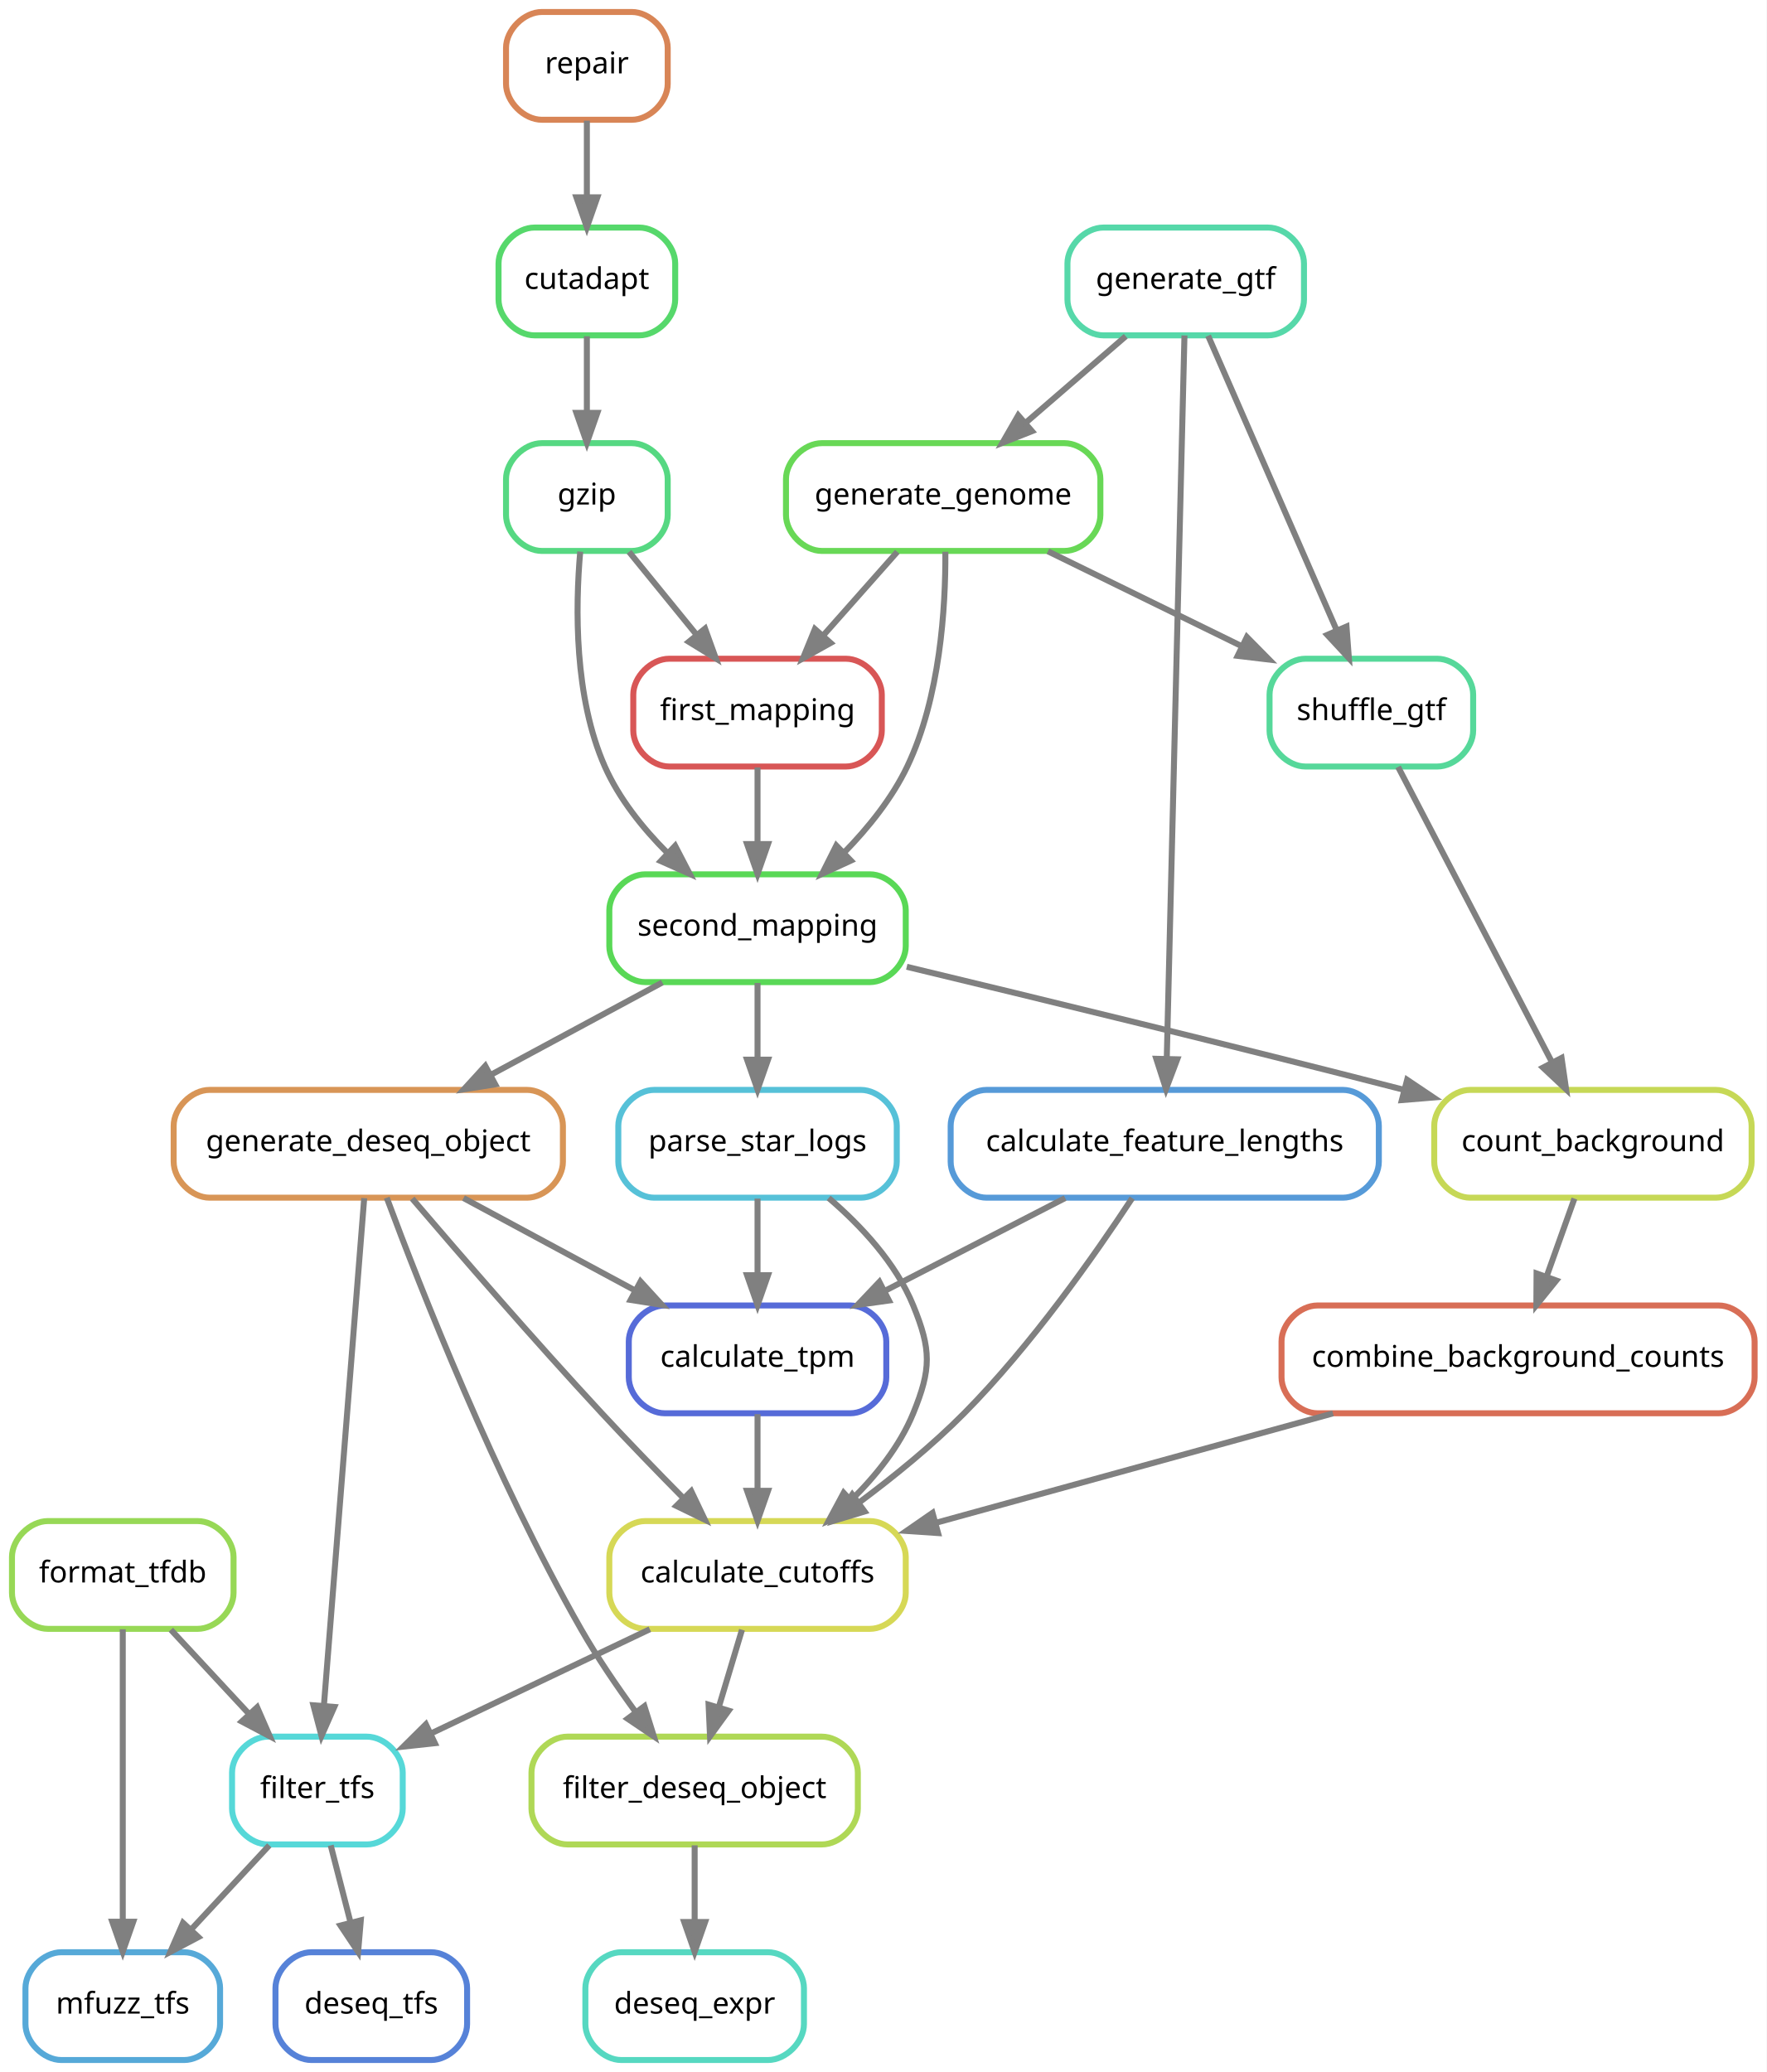
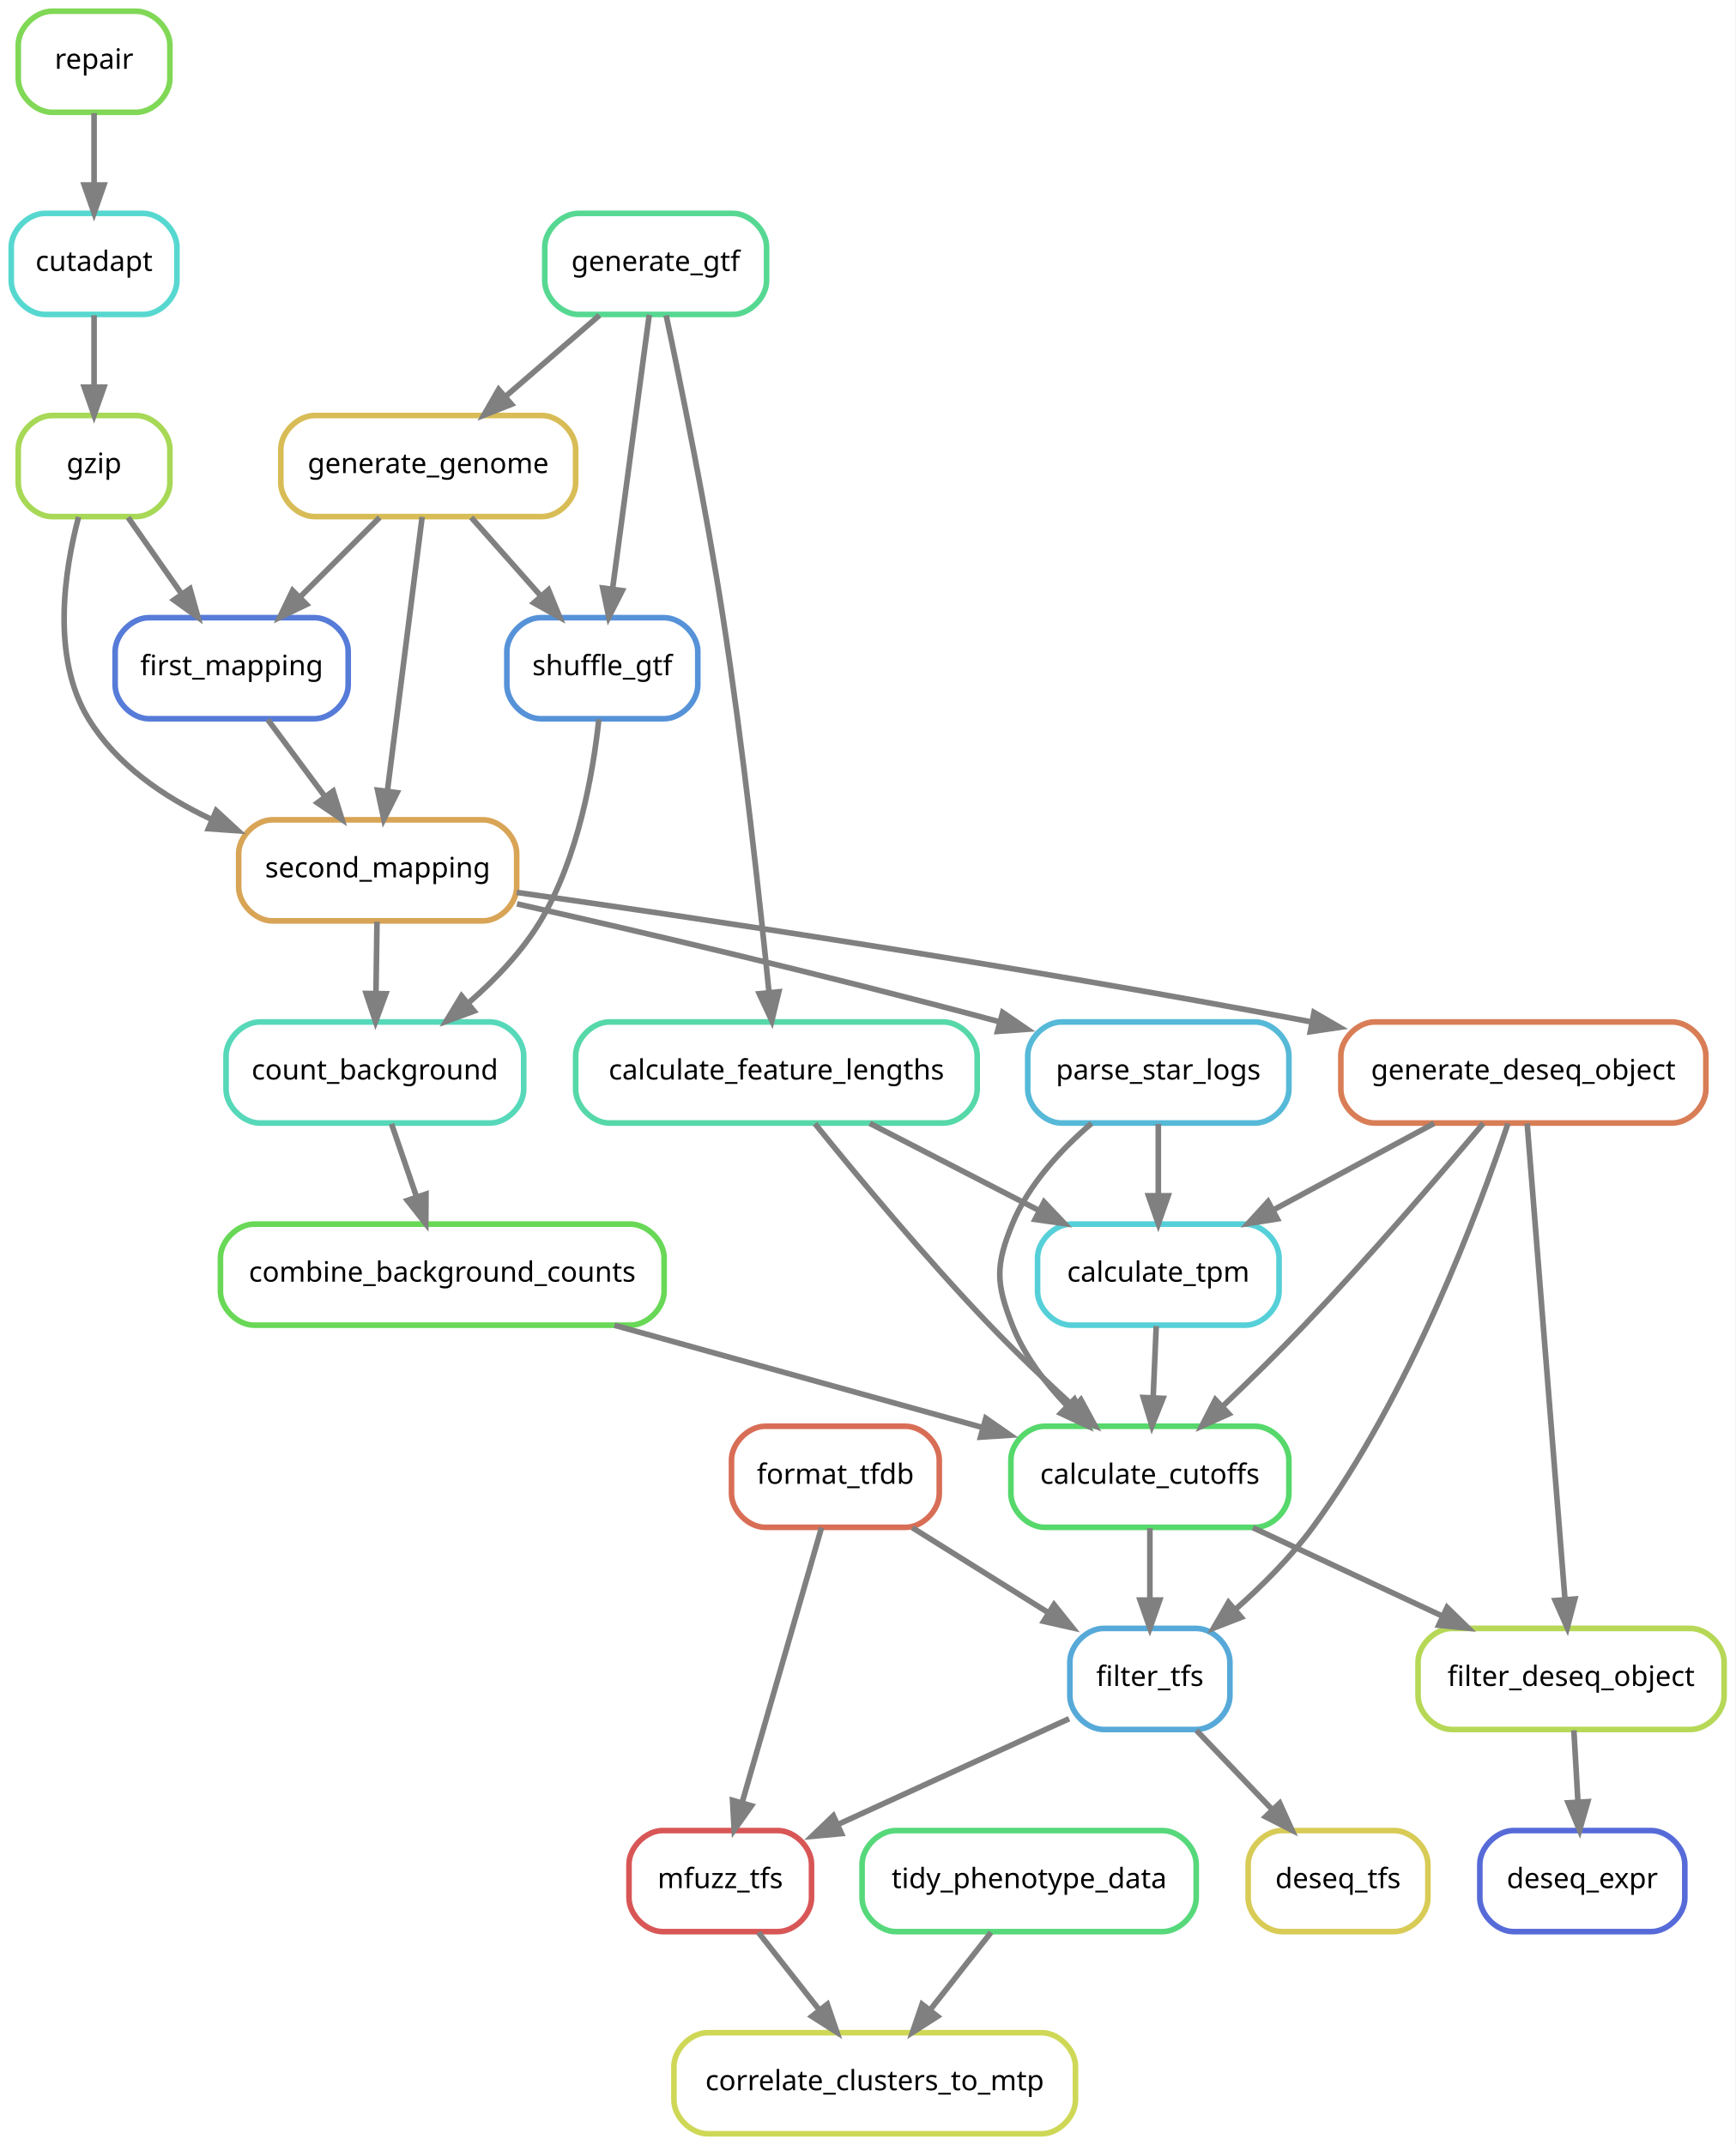
- <svg xmlns="http://www.w3.org/2000/svg" width="590pt" height="692pt" viewBox="0.00 0.00 590.00 692.00">
-   <g id="graph0" class="graph" transform="scale(1 1) rotate(0) translate(4 688)">
-     <polygon fill="white" stroke="none" points="-4,4 -4,-688 586,-688 586,4 -4,4" />
+ <svg xmlns="http://www.w3.org/2000/svg" width="618pt" height="764pt" viewBox="0.00 0.00 618.00 764.00">
+   <g id="graph0" class="graph" transform="scale(1 1) rotate(0) translate(4 760)">
+     <polygon fill="white" stroke="none" points="-4,4 -4,-760 614,-760 614,4 -4,4" />
    <g id="node1" class="node">
-       <path fill="none" stroke="#56d8c1" stroke-width="2" d="M252.5,-36C252.5,-36 203.5,-36 203.5,-36 197.5,-36 191.5,-30 191.5,-24 191.5,-24 191.5,-12 191.5,-12 191.5,-6 197.5,-0 203.5,-0 203.5,-0 252.5,-0 252.5,-0 258.5,-0 264.5,-6 264.5,-12 264.5,-12 264.5,-24 264.5,-24 264.5,-30 258.5,-36 252.5,-36" />
-       <text text-anchor="middle" x="228" y="-15.5" font-family="sans" font-size="10.00">deseq_expr</text>
+       <path fill="none" stroke="#ced856" stroke-width="2" d="M367,-36C367,-36 248,-36 248,-36 242,-36 236,-30 236,-24 236,-24 236,-12 236,-12 236,-6 242,-0 248,-0 248,-0 367,-0 367,-0 373,-0 379,-6 379,-12 379,-12 379,-24 379,-24 379,-30 373,-36 367,-36" />
+       <text text-anchor="middle" x="307.5" y="-15.5" font-family="sans" font-size="10.00">correlate_clusters_to_mtp</text>
    </g>
    <g id="node2" class="node">
-       <path fill="none" stroke="#5682d8" stroke-width="2" d="M140,-36C140,-36 100,-36 100,-36 94,-36 88,-30 88,-24 88,-24 88,-12 88,-12 88,-6 94,-0 100,-0 100,-0 140,-0 140,-0 146,-0 152,-6 152,-12 152,-12 152,-24 152,-24 152,-30 146,-36 140,-36" />
-       <text text-anchor="middle" x="120" y="-15.5" font-family="sans" font-size="10.00">deseq_tfs</text>
+       <path fill="none" stroke="#d85656" stroke-width="2" d="M273,-108C273,-108 232,-108 232,-108 226,-108 220,-102 220,-96 220,-96 220,-84 220,-84 220,-78 226,-72 232,-72 232,-72 273,-72 273,-72 279,-72 285,-78 285,-84 285,-84 285,-96 285,-96 285,-102 279,-108 273,-108" />
+       <text text-anchor="middle" x="252.5" y="-87.5" font-family="sans" font-size="10.00">mfuzz_tfs</text>
+     </g>
+     <g id="edge2" class="edge">
+       <path fill="none" stroke="grey" stroke-width="2" d="M266.096,-71.697C272.623,-63.389 280.568,-53.277 287.747,-44.141" />
+       <polygon fill="grey" stroke="grey" stroke-width="2" points="290.635,-46.13 294.061,-36.104 285.131,-41.805 290.635,-46.13" />
    </g>
    <g id="node3" class="node">
-       <path fill="none" stroke="#56a9d8" stroke-width="2" d="M57.5,-36C57.5,-36 16.5,-36 16.5,-36 10.5,-36 4.5,-30 4.5,-24 4.5,-24 4.5,-12 4.5,-12 4.5,-6 10.5,-0 16.5,-0 16.5,-0 57.5,-0 57.5,-0 63.5,-0 69.5,-6 69.5,-12 69.5,-12 69.5,-24 69.5,-24 69.5,-30 63.5,-36 57.5,-36" />
-       <text text-anchor="middle" x="37" y="-15.5" font-family="sans" font-size="10.00">mfuzz_tfs</text>
+       <path fill="none" stroke="#566bd8" stroke-width="2" d="M584,-108C584,-108 535,-108 535,-108 529,-108 523,-102 523,-96 523,-96 523,-84 523,-84 523,-78 529,-72 535,-72 535,-72 584,-72 584,-72 590,-72 596,-78 596,-84 596,-84 596,-96 596,-96 596,-102 590,-108 584,-108" />
+       <text text-anchor="middle" x="559.5" y="-87.5" font-family="sans" font-size="10.00">deseq_expr</text>
    </g>
    <g id="node4" class="node">
-       <path fill="none" stroke="#afd856" stroke-width="2" d="M270.5,-108C270.5,-108 185.5,-108 185.5,-108 179.5,-108 173.5,-102 173.5,-96 173.5,-96 173.5,-84 173.5,-84 173.5,-78 179.5,-72 185.5,-72 185.5,-72 270.5,-72 270.5,-72 276.5,-72 282.5,-78 282.5,-84 282.5,-84 282.5,-96 282.5,-96 282.5,-102 276.5,-108 270.5,-108" />
-       <text text-anchor="middle" x="228" y="-87.5" font-family="sans" font-size="10.00">filter_deseq_object</text>
+       <path fill="none" stroke="#d8cb56" stroke-width="2" d="M492.5,-108C492.5,-108 452.5,-108 452.5,-108 446.5,-108 440.5,-102 440.5,-96 440.5,-96 440.5,-84 440.5,-84 440.5,-78 446.5,-72 452.5,-72 452.5,-72 492.5,-72 492.5,-72 498.5,-72 504.5,-78 504.5,-84 504.5,-84 504.5,-96 504.5,-96 504.5,-102 498.5,-108 492.5,-108" />
+       <text text-anchor="middle" x="472.5" y="-87.5" font-family="sans" font-size="10.00">deseq_tfs</text>
+     </g>
+     <g id="node5" class="node">
+       <path fill="none" stroke="#56d87b" stroke-width="2" d="M410,-108C410,-108 315,-108 315,-108 309,-108 303,-102 303,-96 303,-96 303,-84 303,-84 303,-78 309,-72 315,-72 315,-72 410,-72 410,-72 416,-72 422,-78 422,-84 422,-84 422,-96 422,-96 422,-102 416,-108 410,-108" />
+       <text text-anchor="middle" x="362.5" y="-87.5" font-family="sans" font-size="10.00">tidy_phenotype_data</text>
    </g>
    <g id="edge1" class="edge">
-       <path fill="none" stroke="grey" stroke-width="2" d="M228,-71.697C228,-63.983 228,-54.712 228,-46.112" />
-       <polygon fill="grey" stroke="grey" stroke-width="2" points="231.5,-46.104 228,-36.104 224.5,-46.104 231.5,-46.104" />
-     </g>
-     <g id="node5" class="node">
-       <path fill="none" stroke="#56d8d8" stroke-width="2" d="M118.5,-108C118.5,-108 85.5,-108 85.5,-108 79.5,-108 73.5,-102 73.5,-96 73.5,-96 73.5,-84 73.5,-84 73.5,-78 79.5,-72 85.5,-72 85.5,-72 118.5,-72 118.5,-72 124.5,-72 130.5,-78 130.5,-84 130.5,-84 130.5,-96 130.5,-96 130.5,-102 124.5,-108 118.5,-108" />
-       <text text-anchor="middle" x="102" y="-87.5" font-family="sans" font-size="10.00">filter_tfs</text>
-     </g>
-     <g id="edge2" class="edge">
-       <path fill="none" stroke="grey" stroke-width="2" d="M106.449,-71.697C108.455,-63.898 110.869,-54.508 113.101,-45.829" />
-       <polygon fill="grey" stroke="grey" stroke-width="2" points="116.501,-46.661 115.602,-36.104 109.722,-44.918 116.501,-46.661" />
+       <path fill="none" stroke="grey" stroke-width="2" d="M348.904,-71.697C342.377,-63.389 334.432,-53.277 327.253,-44.141" />
+       <polygon fill="grey" stroke="grey" stroke-width="2" points="329.869,-41.805 320.939,-36.104 324.365,-46.13 329.869,-41.805" />
+     </g>
+     <g id="node6" class="node">
+       <path fill="none" stroke="#56a9d8" stroke-width="2" d="M422,-180C422,-180 389,-180 389,-180 383,-180 377,-174 377,-168 377,-168 377,-156 377,-156 377,-150 383,-144 389,-144 389,-144 422,-144 422,-144 428,-144 434,-150 434,-156 434,-156 434,-168 434,-168 434,-174 428,-180 422,-180" />
+       <text text-anchor="middle" x="405.5" y="-159.5" font-family="sans" font-size="10.00">filter_tfs</text>
    </g>
    <g id="edge3" class="edge">
-       <path fill="none" stroke="grey" stroke-width="2" d="M85.933,-71.697C78.061,-63.22 68.445,-52.864 59.827,-43.583" />
-       <polygon fill="grey" stroke="grey" stroke-width="2" points="62.252,-41.051 52.883,-36.104 57.122,-45.814 62.252,-41.051" />
-     </g>
-     <g id="node6" class="node">
-       <path fill="none" stroke="#97d856" stroke-width="2" d="M62,-180C62,-180 12,-180 12,-180 6,-180 0,-174 0,-168 0,-168 0,-156 0,-156 0,-150 6,-144 12,-144 12,-144 62,-144 62,-144 68,-144 74,-150 74,-156 74,-156 74,-168 74,-168 74,-174 68,-180 62,-180" />
-       <text text-anchor="middle" x="37" y="-159.5" font-family="sans" font-size="10.00">format_tfdb</text>
+       <path fill="none" stroke="grey" stroke-width="2" d="M376.722,-147.834C353.516,-137.217 320.556,-122.137 294.418,-110.178" />
+       <polygon fill="grey" stroke="grey" stroke-width="2" points="295.677,-106.905 285.127,-105.928 292.765,-113.271 295.677,-106.905" />
+     </g>
+     <g id="edge6" class="edge">
+       <path fill="none" stroke="grey" stroke-width="2" d="M422.062,-143.697C430.175,-135.22 440.088,-124.864 448.971,-115.583" />
+       <polygon fill="grey" stroke="grey" stroke-width="2" points="451.743,-117.749 456.129,-108.104 446.686,-112.908 451.743,-117.749" />
+     </g>
+     <g id="node7" class="node">
+       <path fill="none" stroke="#d86e56" stroke-width="2" d="M318.5,-252C318.5,-252 268.5,-252 268.5,-252 262.5,-252 256.5,-246 256.5,-240 256.5,-240 256.5,-228 256.5,-228 256.5,-222 262.5,-216 268.5,-216 268.5,-216 318.5,-216 318.5,-216 324.5,-216 330.5,-222 330.5,-228 330.5,-228 330.5,-240 330.5,-240 330.5,-246 324.5,-252 318.5,-252" />
+       <text text-anchor="middle" x="293.5" y="-231.5" font-family="sans" font-size="10.00">format_tfdb</text>
    </g>
    <g id="edge4" class="edge">
-       <path fill="none" stroke="grey" stroke-width="2" d="M37,-143.871C37,-119.67 37,-75.211 37,-46.393" />
-       <polygon fill="grey" stroke="grey" stroke-width="2" points="40.5,-46.189 37,-36.189 33.5,-46.189 40.5,-46.189" />
+       <path fill="none" stroke="grey" stroke-width="2" d="M288.554,-215.871C281.536,-191.564 268.617,-146.819 260.3,-118.013" />
+       <polygon fill="grey" stroke="grey" stroke-width="2" points="263.6,-116.826 257.463,-108.189 256.875,-118.768 263.6,-116.826" />
+     </g>
+     <g id="edge8" class="edge">
+       <path fill="none" stroke="grey" stroke-width="2" d="M320.898,-215.876C335.407,-206.808 353.416,-195.552 369.085,-185.759" />
+       <polygon fill="grey" stroke="grey" stroke-width="2" points="371.371,-188.458 377.996,-180.19 367.661,-182.522 371.371,-188.458" />
+     </g>
+     <g id="node8" class="node">
+       <path fill="none" stroke="#b6d856" stroke-width="2" d="M598,-180C598,-180 513,-180 513,-180 507,-180 501,-174 501,-168 501,-168 501,-156 501,-156 501,-150 507,-144 513,-144 513,-144 598,-144 598,-144 604,-144 610,-150 610,-156 610,-156 610,-168 610,-168 610,-174 604,-180 598,-180" />
+       <text text-anchor="middle" x="555.5" y="-159.5" font-family="sans" font-size="10.00">filter_deseq_object</text>
+     </g>
+     <g id="edge5" class="edge">
+       <path fill="none" stroke="grey" stroke-width="2" d="M556.489,-143.697C556.93,-135.983 557.459,-126.712 557.951,-118.112" />
+       <polygon fill="grey" stroke="grey" stroke-width="2" points="561.446,-118.288 558.523,-108.104 554.458,-117.888 561.446,-118.288" />
+     </g>
+     <g id="node9" class="node">
+       <path fill="none" stroke="#56d86b" stroke-width="2" d="M443,-252C443,-252 368,-252 368,-252 362,-252 356,-246 356,-240 356,-240 356,-228 356,-228 356,-222 362,-216 368,-216 368,-216 443,-216 443,-216 449,-216 455,-222 455,-228 455,-228 455,-240 455,-240 455,-246 449,-252 443,-252" />
+       <text text-anchor="middle" x="405.5" y="-231.5" font-family="sans" font-size="10.00">calculate_cutoffs</text>
+     </g>
+     <g id="edge7" class="edge">
+       <path fill="none" stroke="grey" stroke-width="2" d="M405.5,-215.697C405.5,-207.983 405.5,-198.712 405.5,-190.112" />
+       <polygon fill="grey" stroke="grey" stroke-width="2" points="409,-190.104 405.5,-180.104 402,-190.104 409,-190.104" />
+     </g>
+     <g id="edge10" class="edge">
+       <path fill="none" stroke="grey" stroke-width="2" d="M442.194,-215.876C462.518,-206.392 487.971,-194.513 509.602,-184.419" />
+       <polygon fill="grey" stroke="grey" stroke-width="2" points="511.343,-187.469 518.925,-180.068 508.383,-181.126 511.343,-187.469" />
+     </g>
+     <g id="node10" class="node">
+       <path fill="none" stroke="#d87d56" stroke-width="2" d="M591.5,-396C591.5,-396 485.5,-396 485.5,-396 479.5,-396 473.5,-390 473.5,-384 473.5,-384 473.5,-372 473.5,-372 473.5,-366 479.5,-360 485.5,-360 485.5,-360 591.5,-360 591.5,-360 597.5,-360 603.5,-366 603.5,-372 603.5,-372 603.5,-384 603.5,-384 603.5,-390 597.5,-396 591.5,-396" />
+       <text text-anchor="middle" x="538.5" y="-375.5" font-family="sans" font-size="10.00">generate_deseq_object</text>
    </g>
    <g id="edge9" class="edge">
-       <path fill="none" stroke="grey" stroke-width="2" d="M53.067,-143.697C60.939,-135.22 70.555,-124.864 79.173,-115.583" />
-       <polygon fill="grey" stroke="grey" stroke-width="2" points="81.878,-117.814 86.117,-108.104 76.748,-113.051 81.878,-117.814" />
-     </g>
-     <g id="node7" class="node">
-       <path fill="none" stroke="#d89556" stroke-width="2" d="M172,-324C172,-324 66,-324 66,-324 60,-324 54,-318 54,-312 54,-312 54,-300 54,-300 54,-294 60,-288 66,-288 66,-288 172,-288 172,-288 178,-288 184,-294 184,-300 184,-300 184,-312 184,-312 184,-318 178,-324 172,-324" />
-       <text text-anchor="middle" x="119" y="-303.5" font-family="sans" font-size="10.00">generate_deseq_object</text>
-     </g>
-     <g id="edge5" class="edge">
-       <path fill="none" stroke="grey" stroke-width="2" d="M125.163,-287.992C136.319,-258.001 161.378,-194.143 190,-144 195.388,-134.56 202.079,-124.747 208.338,-116.168" />
-       <polygon fill="grey" stroke="grey" stroke-width="2" points="211.213,-118.168 214.388,-108.06 205.603,-113.982 211.213,-118.168" />
-     </g>
-     <g id="edge7" class="edge">
-       <path fill="none" stroke="grey" stroke-width="2" d="M117.638,-287.849C114.697,-250.832 107.734,-163.181 104.176,-118.386" />
-       <polygon fill="grey" stroke="grey" stroke-width="2" points="107.65,-117.924 103.369,-108.232 100.672,-118.478 107.65,-117.924" />
-     </g>
-     <g id="node8" class="node">
-       <path fill="none" stroke="#d6d856" stroke-width="2" d="M286.5,-180C286.5,-180 211.5,-180 211.5,-180 205.5,-180 199.5,-174 199.5,-168 199.5,-168 199.5,-156 199.5,-156 199.5,-150 205.5,-144 211.5,-144 211.5,-144 286.5,-144 286.5,-144 292.5,-144 298.5,-150 298.5,-156 298.5,-156 298.5,-168 298.5,-168 298.5,-174 292.5,-180 286.5,-180" />
-       <text text-anchor="middle" x="249" y="-159.5" font-family="sans" font-size="10.00">calculate_cutoffs</text>
+       <path fill="none" stroke="grey" stroke-width="2" d="M533.028,-359.832C522.688,-329.039 498.167,-263.23 463.5,-216 455.744,-205.433 445.639,-195.332 436.04,-186.835" />
+       <polygon fill="grey" stroke="grey" stroke-width="2" points="438.036,-183.936 428.16,-180.1 433.488,-189.258 438.036,-183.936" />
+     </g>
+     <g id="edge11" class="edge">
+       <path fill="none" stroke="grey" stroke-width="2" d="M539.862,-359.849C542.803,-322.832 549.766,-235.181 553.324,-190.386" />
+       <polygon fill="grey" stroke="grey" stroke-width="2" points="556.828,-190.478 554.131,-180.232 549.85,-189.924 556.828,-190.478" />
+     </g>
+     <g id="edge16" class="edge">
+       <path fill="none" stroke="grey" stroke-width="2" d="M524.249,-359.892C508.916,-341.689 483.614,-312.233 460.5,-288 451.276,-278.33 440.791,-268.059 431.466,-259.16" />
+       <polygon fill="grey" stroke="grey" stroke-width="2" points="433.628,-256.386 423.961,-252.05 428.814,-261.468 433.628,-256.386" />
+     </g>
+     <g id="node14" class="node">
+       <path fill="none" stroke="#56d0d8" stroke-width="2" d="M439.5,-324C439.5,-324 377.5,-324 377.5,-324 371.5,-324 365.5,-318 365.5,-312 365.5,-312 365.5,-300 365.5,-300 365.5,-294 371.5,-288 377.5,-288 377.5,-288 439.5,-288 439.5,-288 445.5,-288 451.5,-294 451.5,-300 451.5,-300 451.5,-312 451.5,-312 451.5,-318 445.5,-324 439.5,-324" />
+       <text text-anchor="middle" x="408.5" y="-303.5" font-family="sans" font-size="10.00">calculate_tpm</text>
+     </g>
+     <g id="edge23" class="edge">
+       <path fill="none" stroke="grey" stroke-width="2" d="M506.698,-359.876C489.386,-350.554 467.779,-338.919 449.244,-328.939" />
+       <polygon fill="grey" stroke="grey" stroke-width="2" points="450.888,-325.849 440.424,-324.19 447.569,-332.012 450.888,-325.849" />
+     </g>
+     <g id="node11" class="node">
+       <path fill="none" stroke="#68d856" stroke-width="2" d="M220.5,-324C220.5,-324 86.5,-324 86.5,-324 80.5,-324 74.5,-318 74.5,-312 74.5,-312 74.5,-300 74.5,-300 74.5,-294 80.5,-288 86.5,-288 86.5,-288 220.5,-288 220.5,-288 226.5,-288 232.5,-294 232.5,-300 232.5,-300 232.5,-312 232.5,-312 232.5,-318 226.5,-324 220.5,-324" />
+       <text text-anchor="middle" x="153.5" y="-303.5" font-family="sans" font-size="10.00">combine_background_counts</text>
+     </g>
+     <g id="edge15" class="edge">
+       <path fill="none" stroke="grey" stroke-width="2" d="M214.824,-287.966C254.713,-276.885 306.467,-262.509 345.99,-251.531" />
+       <polygon fill="grey" stroke="grey" stroke-width="2" points="347.061,-254.866 355.759,-248.817 345.187,-248.121 347.061,-254.866" />
+     </g>
+     <g id="node12" class="node">
+       <path fill="none" stroke="#56d8a9" stroke-width="2" d="M332,-396C332,-396 213,-396 213,-396 207,-396 201,-390 201,-384 201,-384 201,-372 201,-372 201,-366 207,-360 213,-360 213,-360 332,-360 332,-360 338,-360 344,-366 344,-372 344,-372 344,-384 344,-384 344,-390 338,-396 332,-396" />
+       <text text-anchor="middle" x="272.5" y="-375.5" font-family="sans" font-size="10.00">calculate_feature_lengths</text>
    </g>
    <g id="edge12" class="edge">
-       <path fill="none" stroke="grey" stroke-width="2" d="M133.672,-287.685C149.144,-269.562 174.367,-240.404 197,-216 205.765,-206.548 215.617,-196.394 224.37,-187.527" />
-       <polygon fill="grey" stroke="grey" stroke-width="2" points="226.856,-189.99 231.415,-180.426 221.887,-185.06 226.856,-189.99" />
-     </g>
-     <g id="node12" class="node">
-       <path fill="none" stroke="#566bd8" stroke-width="2" d="M280,-252C280,-252 218,-252 218,-252 212,-252 206,-246 206,-240 206,-240 206,-228 206,-228 206,-222 212,-216 218,-216 218,-216 280,-216 280,-216 286,-216 292,-222 292,-228 292,-228 292,-240 292,-240 292,-246 286,-252 280,-252" />
-       <text text-anchor="middle" x="249" y="-231.5" font-family="sans" font-size="10.00">calculate_tpm</text>
+       <path fill="none" stroke="grey" stroke-width="2" d="M286.229,-359.763C301.037,-341.453 325.582,-311.908 348.5,-288 357.944,-278.148 368.809,-267.82 378.503,-258.925" />
+       <polygon fill="grey" stroke="grey" stroke-width="2" points="380.928,-261.45 385.977,-252.135 376.222,-256.269 380.928,-261.45" />
+     </g>
+     <g id="edge22" class="edge">
+       <path fill="none" stroke="grey" stroke-width="2" d="M305.769,-359.876C323.963,-350.512 346.691,-338.814 366.14,-328.803" />
+       <polygon fill="grey" stroke="grey" stroke-width="2" points="367.813,-331.878 375.103,-324.19 364.61,-325.654 367.813,-331.878" />
+     </g>
+     <g id="node13" class="node">
+       <path fill="none" stroke="#56b9d8" stroke-width="2" d="M443,-396C443,-396 374,-396 374,-396 368,-396 362,-390 362,-384 362,-384 362,-372 362,-372 362,-366 368,-360 374,-360 374,-360 443,-360 443,-360 449,-360 455,-366 455,-372 455,-372 455,-384 455,-384 455,-390 449,-396 443,-396" />
+       <text text-anchor="middle" x="408.5" y="-375.5" font-family="sans" font-size="10.00">parse_star_logs</text>
+     </g>
+     <g id="edge14" class="edge">
+       <path fill="none" stroke="grey" stroke-width="2" d="M384.748,-359.91C373.947,-350.651 362.303,-338.2 356.5,-324 350.448,-309.189 350.668,-302.899 356.5,-288 360.697,-277.279 368.192,-267.427 376.078,-259.201" />
+       <polygon fill="grey" stroke="grey" stroke-width="2" points="378.623,-261.608 383.347,-252.125 373.74,-256.592 378.623,-261.608" />
    </g>
    <g id="edge21" class="edge">
-       <path fill="none" stroke="grey" stroke-width="2" d="M150.802,-287.876C168.114,-278.554 189.721,-266.919 208.256,-256.939" />
-       <polygon fill="grey" stroke="grey" stroke-width="2" points="209.931,-260.012 217.076,-252.19 206.612,-253.849 209.931,-260.012" />
-     </g>
-     <g id="edge6" class="edge">
-       <path fill="none" stroke="grey" stroke-width="2" d="M243.809,-143.697C241.469,-135.898 238.653,-126.509 236.049,-117.829" />
-       <polygon fill="grey" stroke="grey" stroke-width="2" points="239.357,-116.677 233.131,-108.104 232.652,-118.688 239.357,-116.677" />
-     </g>
-     <g id="edge8" class="edge">
-       <path fill="none" stroke="grey" stroke-width="2" d="M213.04,-143.876C190.876,-133.322 162.488,-119.804 139.963,-109.078" />
-       <polygon fill="grey" stroke="grey" stroke-width="2" points="141.238,-105.808 130.704,-104.669 138.228,-112.128 141.238,-105.808" />
-     </g>
-     <g id="node9" class="node">
-       <path fill="none" stroke="#59d856" stroke-width="2" d="M286.5,-396C286.5,-396 211.5,-396 211.5,-396 205.5,-396 199.5,-390 199.5,-384 199.5,-384 199.5,-372 199.5,-372 199.5,-366 205.5,-360 211.5,-360 211.5,-360 286.5,-360 286.5,-360 292.5,-360 298.5,-366 298.5,-372 298.5,-372 298.5,-384 298.5,-384 298.5,-390 292.5,-396 286.5,-396" />
-       <text text-anchor="middle" x="249" y="-375.5" font-family="sans" font-size="10.00">second_mapping</text>
-     </g>
-     <g id="edge10" class="edge">
-       <path fill="none" stroke="grey" stroke-width="2" d="M217.198,-359.876C199.886,-350.554 178.279,-338.919 159.744,-328.939" />
-       <polygon fill="grey" stroke="grey" stroke-width="2" points="161.388,-325.849 150.924,-324.19 158.069,-332.012 161.388,-325.849" />
-     </g>
-     <g id="node10" class="node">
-       <path fill="none" stroke="#56c1d8" stroke-width="2" d="M283.5,-324C283.5,-324 214.5,-324 214.5,-324 208.5,-324 202.5,-318 202.5,-312 202.5,-312 202.5,-300 202.5,-300 202.5,-294 208.5,-288 214.5,-288 214.5,-288 283.5,-288 283.5,-288 289.5,-288 295.5,-294 295.5,-300 295.5,-300 295.5,-312 295.5,-312 295.5,-318 289.5,-324 283.5,-324" />
-       <text text-anchor="middle" x="249" y="-303.5" font-family="sans" font-size="10.00">parse_star_logs</text>
+       <path fill="none" stroke="grey" stroke-width="2" d="M408.5,-359.697C408.5,-351.983 408.5,-342.712 408.5,-334.112" />
+       <polygon fill="grey" stroke="grey" stroke-width="2" points="412,-334.104 408.5,-324.104 405,-334.104 412,-334.104" />
+     </g>
+     <g id="edge13" class="edge">
+       <path fill="none" stroke="grey" stroke-width="2" d="M407.758,-287.697C407.428,-279.983 407.031,-270.712 406.662,-262.112" />
+       <polygon fill="grey" stroke="grey" stroke-width="2" points="410.158,-261.945 406.233,-252.104 403.165,-262.245 410.158,-261.945" />
+     </g>
+     <g id="node15" class="node">
+       <path fill="none" stroke="#d8a456" stroke-width="2" d="M168,-468C168,-468 93,-468 93,-468 87,-468 81,-462 81,-456 81,-456 81,-444 81,-444 81,-438 87,-432 93,-432 93,-432 168,-432 168,-432 174,-432 180,-438 180,-444 180,-444 180,-456 180,-456 180,-462 174,-468 168,-468" />
+       <text text-anchor="middle" x="130.5" y="-447.5" font-family="sans" font-size="10.00">second_mapping</text>
+     </g>
+     <g id="edge17" class="edge">
+       <path fill="none" stroke="grey" stroke-width="2" d="M180.043,-442.143C243.274,-433.163 356.235,-416.358 463.116,-396.003" />
+       <polygon fill="grey" stroke="grey" stroke-width="2" points="463.945,-399.407 473.106,-394.086 462.626,-392.533 463.945,-399.407" />
+     </g>
+     <g id="edge20" class="edge">
+       <path fill="none" stroke="grey" stroke-width="2" d="M180.094,-438.062C223.024,-428.39 286.979,-413.498 351.82,-396.102" />
+       <polygon fill="grey" stroke="grey" stroke-width="2" points="353.069,-399.391 361.81,-393.404 351.243,-392.633 353.069,-399.391" />
+     </g>
+     <g id="node16" class="node">
+       <path fill="none" stroke="#56d8b9" stroke-width="2" d="M170.5,-396C170.5,-396 88.5,-396 88.5,-396 82.5,-396 76.5,-390 76.5,-384 76.5,-384 76.5,-372 76.5,-372 76.5,-366 82.5,-360 88.5,-360 88.5,-360 170.5,-360 170.5,-360 176.5,-360 182.5,-366 182.5,-372 182.5,-372 182.5,-384 182.5,-384 182.5,-390 176.5,-396 170.5,-396" />
+       <text text-anchor="middle" x="129.5" y="-375.5" font-family="sans" font-size="10.00">count_background</text>
+     </g>
+     <g id="edge28" class="edge">
+       <path fill="none" stroke="grey" stroke-width="2" d="M130.253,-431.697C130.143,-423.983 130.01,-414.712 129.887,-406.112" />
+       <polygon fill="grey" stroke="grey" stroke-width="2" points="133.387,-406.053 129.744,-396.104 126.388,-406.153 133.387,-406.053" />
+     </g>
+     <g id="edge18" class="edge">
+       <path fill="none" stroke="grey" stroke-width="2" d="M135.433,-359.697C138.106,-351.898 141.326,-342.509 144.301,-333.829" />
+       <polygon fill="grey" stroke="grey" stroke-width="2" points="147.703,-334.699 147.636,-324.104 141.082,-332.429 147.703,-334.699" />
+     </g>
+     <g id="node17" class="node">
+       <path fill="none" stroke="#56d892" stroke-width="2" d="M257,-684C257,-684 202,-684 202,-684 196,-684 190,-678 190,-672 190,-672 190,-660 190,-660 190,-654 196,-648 202,-648 202,-648 257,-648 257,-648 263,-648 269,-654 269,-660 269,-660 269,-672 269,-672 269,-678 263,-684 257,-684" />
+       <text text-anchor="middle" x="229.5" y="-663.5" font-family="sans" font-size="10.00">generate_gtf</text>
    </g>
    <g id="edge19" class="edge">
-       <path fill="none" stroke="grey" stroke-width="2" d="M249,-359.697C249,-351.983 249,-342.712 249,-334.112" />
-       <polygon fill="grey" stroke="grey" stroke-width="2" points="252.5,-334.104 249,-324.104 245.5,-334.104 252.5,-334.104" />
+       <path fill="none" stroke="grey" stroke-width="2" d="M233.237,-647.678C238.334,-623.611 247.517,-578.653 253.5,-540 260.734,-493.27 266.656,-438.533 269.873,-406.425" />
+       <polygon fill="grey" stroke="grey" stroke-width="2" points="273.358,-406.743 270.858,-396.448 266.392,-406.056 273.358,-406.743" />
    </g>
    <g id="node18" class="node">
-       <path fill="none" stroke="#c6d856" stroke-width="2" d="M569,-324C569,-324 487,-324 487,-324 481,-324 475,-318 475,-312 475,-312 475,-300 475,-300 475,-294 481,-288 487,-288 487,-288 569,-288 569,-288 575,-288 581,-294 581,-300 581,-300 581,-312 581,-312 581,-318 575,-324 569,-324" />
-       <text text-anchor="middle" x="528" y="-303.5" font-family="sans" font-size="10.00">count_background</text>
+       <path fill="none" stroke="#d8bc56" stroke-width="2" d="M189,-612C189,-612 108,-612 108,-612 102,-612 96,-606 96,-600 96,-600 96,-588 96,-588 96,-582 102,-576 108,-576 108,-576 189,-576 189,-576 195,-576 201,-582 201,-588 201,-588 201,-600 201,-600 201,-606 195,-612 189,-612" />
+       <text text-anchor="middle" x="148.5" y="-591.5" font-family="sans" font-size="10.00">generate_genome</text>
    </g>
    <g id="edge29" class="edge">
-       <path fill="none" stroke="grey" stroke-width="2" d="M298.841,-365.114C342.672,-354.579 408.164,-338.639 465,-324 465.099,-323.974 465.199,-323.949 465.299,-323.923" />
-       <polygon fill="grey" stroke="grey" stroke-width="2" points="465.952,-327.37 474.747,-321.462 464.187,-320.596 465.952,-327.37" />
-     </g>
-     <g id="edge13" class="edge">
-       <path fill="none" stroke="grey" stroke-width="2" d="M272.752,-287.91C283.553,-278.651 295.197,-266.2 301,-252 307.052,-237.189 307.052,-230.811 301,-216 296.512,-205.017 288.53,-195.081 280.146,-186.858" />
-       <polygon fill="grey" stroke="grey" stroke-width="2" points="282.492,-184.261 272.752,-180.09 277.765,-189.424 282.492,-184.261" />
-     </g>
-     <g id="edge22" class="edge">
-       <path fill="none" stroke="grey" stroke-width="2" d="M249,-287.697C249,-279.983 249,-270.712 249,-262.112" />
-       <polygon fill="grey" stroke="grey" stroke-width="2" points="252.5,-262.104 249,-252.104 245.5,-262.104 252.5,-262.104" />
-     </g>
-     <g id="node11" class="node">
-       <path fill="none" stroke="#569ad8" stroke-width="2" d="M444.5,-324C444.5,-324 325.5,-324 325.5,-324 319.5,-324 313.5,-318 313.5,-312 313.5,-312 313.5,-300 313.5,-300 313.5,-294 319.5,-288 325.5,-288 325.5,-288 444.5,-288 444.5,-288 450.5,-288 456.5,-294 456.5,-300 456.5,-300 456.5,-312 456.5,-312 456.5,-318 450.5,-324 444.5,-324" />
-       <text text-anchor="middle" x="385" y="-303.5" font-family="sans" font-size="10.00">calculate_feature_lengths</text>
-     </g>
-     <g id="edge14" class="edge">
-       <path fill="none" stroke="grey" stroke-width="2" d="M374.133,-287.853C361.797,-269.092 340.455,-238.674 318,-216 307.394,-205.291 294.574,-194.878 282.876,-186.158" />
-       <polygon fill="grey" stroke="grey" stroke-width="2" points="284.747,-183.19 274.604,-180.127 280.623,-188.846 284.747,-183.19" />
-     </g>
-     <g id="edge23" class="edge">
-       <path fill="none" stroke="grey" stroke-width="2" d="M351.731,-287.876C333.537,-278.512 310.809,-266.814 291.36,-256.803" />
-       <polygon fill="grey" stroke="grey" stroke-width="2" points="292.89,-253.654 282.397,-252.19 289.687,-259.878 292.89,-253.654" />
-     </g>
-     <g id="edge15" class="edge">
-       <path fill="none" stroke="grey" stroke-width="2" d="M249,-215.697C249,-207.983 249,-198.712 249,-190.112" />
-       <polygon fill="grey" stroke="grey" stroke-width="2" points="252.5,-190.104 249,-180.104 245.5,-190.104 252.5,-190.104" />
-     </g>
-     <g id="node13" class="node">
-       <path fill="none" stroke="#d86e56" stroke-width="2" d="M570,-252C570,-252 436,-252 436,-252 430,-252 424,-246 424,-240 424,-240 424,-228 424,-228 424,-222 430,-216 436,-216 436,-216 570,-216 570,-216 576,-216 582,-222 582,-228 582,-228 582,-240 582,-240 582,-246 576,-252 570,-252" />
-       <text text-anchor="middle" x="503" y="-231.5" font-family="sans" font-size="10.00">combine_background_counts</text>
-     </g>
-     <g id="edge11" class="edge">
-       <path fill="none" stroke="grey" stroke-width="2" d="M441.189,-215.966C400.848,-204.848 348.467,-190.412 308.581,-179.42" />
-       <polygon fill="grey" stroke="grey" stroke-width="2" points="309.295,-175.986 298.724,-176.704 307.435,-182.735 309.295,-175.986" />
-     </g>
-     <g id="node14" class="node">
-       <path fill="none" stroke="#d85656" stroke-width="2" d="M278.5,-468C278.5,-468 219.5,-468 219.5,-468 213.5,-468 207.5,-462 207.5,-456 207.5,-456 207.5,-444 207.5,-444 207.5,-438 213.5,-432 219.5,-432 219.5,-432 278.5,-432 278.5,-432 284.5,-432 290.5,-438 290.5,-444 290.5,-444 290.5,-456 290.5,-456 290.5,-462 284.5,-468 278.5,-468" />
-       <text text-anchor="middle" x="249" y="-447.5" font-family="sans" font-size="10.00">first_mapping</text>
-     </g>
-     <g id="edge18" class="edge">
-       <path fill="none" stroke="grey" stroke-width="2" d="M249,-431.697C249,-423.983 249,-414.712 249,-406.112" />
-       <polygon fill="grey" stroke="grey" stroke-width="2" points="252.5,-406.104 249,-396.104 245.5,-406.104 252.5,-406.104" />
-     </g>
-     <g id="node15" class="node">
-       <path fill="none" stroke="#56d882" stroke-width="2" d="M207,-540C207,-540 177,-540 177,-540 171,-540 165,-534 165,-528 165,-528 165,-516 165,-516 165,-510 171,-504 177,-504 177,-504 207,-504 207,-504 213,-504 219,-510 219,-516 219,-516 219,-528 219,-528 219,-534 213,-540 207,-540" />
-       <text text-anchor="middle" x="192" y="-519.5" font-family="sans" font-size="10.00">gzip</text>
-     </g>
-     <g id="edge17" class="edge">
-       <path fill="none" stroke="grey" stroke-width="2" d="M189.785,-503.777C188.148,-485.218 187.719,-455.224 198,-432 202.749,-421.272 210.658,-411.418 218.847,-403.192" />
-       <polygon fill="grey" stroke="grey" stroke-width="2" points="221.481,-405.52 226.364,-396.117 216.683,-400.422 221.481,-405.52" />
+       <path fill="none" stroke="grey" stroke-width="2" d="M209.478,-647.697C199.374,-638.965 186.964,-628.24 175.982,-618.75" />
+       <polygon fill="grey" stroke="grey" stroke-width="2" points="178.147,-615.995 168.292,-612.104 173.57,-621.291 178.147,-615.995" />
+     </g>
+     <g id="node21" class="node">
+       <path fill="none" stroke="#5692d8" stroke-width="2" d="M232.5,-540C232.5,-540 188.5,-540 188.5,-540 182.5,-540 176.5,-534 176.5,-528 176.5,-528 176.5,-516 176.5,-516 176.5,-510 182.5,-504 188.5,-504 188.5,-504 232.5,-504 232.5,-504 238.5,-504 244.5,-510 244.5,-516 244.5,-516 244.5,-528 244.5,-528 244.5,-534 238.5,-540 232.5,-540" />
+       <text text-anchor="middle" x="210.5" y="-519.5" font-family="sans" font-size="10.00">shuffle_gtf</text>
+     </g>
+     <g id="edge33" class="edge">
+       <path fill="none" stroke="grey" stroke-width="2" d="M227.208,-647.871C223.97,-623.67 218.021,-579.211 214.165,-550.393" />
+       <polygon fill="grey" stroke="grey" stroke-width="2" points="217.595,-549.637 212.8,-540.189 210.657,-550.565 217.595,-549.637" />
+     </g>
+     <g id="edge25" class="edge">
+       <path fill="none" stroke="grey" stroke-width="2" d="M146.329,-575.871C143.261,-551.67 137.625,-507.211 133.972,-478.393" />
+       <polygon fill="grey" stroke="grey" stroke-width="2" points="137.409,-477.67 132.679,-468.189 130.464,-478.55 137.409,-477.67" />
+     </g>
+     <g id="node20" class="node">
+       <path fill="none" stroke="#567bd8" stroke-width="2" d="M108,-540C108,-540 49,-540 49,-540 43,-540 37,-534 37,-528 37,-528 37,-516 37,-516 37,-510 43,-504 49,-504 49,-504 108,-504 108,-504 114,-504 120,-510 120,-516 120,-516 120,-528 120,-528 120,-534 114,-540 108,-540" />
+       <text text-anchor="middle" x="78.5" y="-519.5" font-family="sans" font-size="10.00">first_mapping</text>
+     </g>
+     <g id="edge32" class="edge">
+       <path fill="none" stroke="grey" stroke-width="2" d="M131.197,-575.697C122.635,-567.135 112.156,-556.656 102.804,-547.304" />
+       <polygon fill="grey" stroke="grey" stroke-width="2" points="105.15,-544.701 95.604,-540.104 100.201,-549.65 105.15,-544.701" />
+     </g>
+     <g id="edge34" class="edge">
+       <path fill="none" stroke="grey" stroke-width="2" d="M163.826,-575.697C171.259,-567.305 180.323,-557.07 188.48,-547.861" />
+       <polygon fill="grey" stroke="grey" stroke-width="2" points="191.34,-549.911 195.35,-540.104 186.1,-545.27 191.34,-549.911" />
+     </g>
+     <g id="node19" class="node">
+       <path fill="none" stroke="#a7d856" stroke-width="2" d="M44.5,-612C44.5,-612 14.5,-612 14.5,-612 8.5,-612 2.5,-606 2.5,-600 2.5,-600 2.5,-588 2.5,-588 2.5,-582 8.5,-576 14.5,-576 14.5,-576 44.5,-576 44.5,-576 50.5,-576 56.5,-582 56.5,-588 56.5,-588 56.5,-600 56.5,-600 56.5,-606 50.5,-612 44.5,-612" />
+       <text text-anchor="middle" x="29.5" y="-591.5" font-family="sans" font-size="10.00">gzip</text>
+     </g>
+     <g id="edge24" class="edge">
+       <path fill="none" stroke="grey" stroke-width="2" d="M23.978,-575.855C18.946,-556.822 14.139,-525.902 27.5,-504 37.442,-487.704 54.172,-476.206 71.289,-468.188" />
+       <polygon fill="grey" stroke="grey" stroke-width="2" points="73.004,-471.26 80.798,-464.084 70.23,-464.834 73.004,-471.26" />
+     </g>
+     <g id="edge31" class="edge">
+       <path fill="none" stroke="grey" stroke-width="2" d="M41.612,-575.697C47.368,-567.474 54.362,-557.483 60.706,-548.421" />
+       <polygon fill="grey" stroke="grey" stroke-width="2" points="63.66,-550.304 66.527,-540.104 57.925,-546.29 63.66,-550.304" />
    </g>
    <g id="edge26" class="edge">
-       <path fill="none" stroke="grey" stroke-width="2" d="M206.09,-503.697C212.923,-495.305 221.257,-485.07 228.756,-475.861" />
-       <polygon fill="grey" stroke="grey" stroke-width="2" points="231.472,-478.069 235.072,-468.104 226.044,-473.649 231.472,-478.069" />
-     </g>
-     <g id="node16" class="node">
-       <path fill="none" stroke="#68d856" stroke-width="2" d="M351.5,-540C351.5,-540 270.5,-540 270.5,-540 264.5,-540 258.5,-534 258.5,-528 258.5,-528 258.5,-516 258.5,-516 258.5,-510 264.5,-504 270.5,-504 270.5,-504 351.5,-504 351.5,-504 357.5,-504 363.5,-510 363.5,-516 363.5,-516 363.5,-528 363.5,-528 363.5,-534 357.5,-540 351.5,-540" />
-       <text text-anchor="middle" x="311" y="-519.5" font-family="sans" font-size="10.00">generate_genome</text>
-     </g>
-     <g id="edge16" class="edge">
-       <path fill="none" stroke="grey" stroke-width="2" d="M311.73,-503.72C311.838,-485.113 310.01,-455.078 299,-432 293.954,-421.423 286.012,-411.561 277.931,-403.281" />
-       <polygon fill="grey" stroke="grey" stroke-width="2" points="280.173,-400.58 270.55,-396.146 275.308,-405.613 280.173,-400.58" />
-     </g>
-     <g id="edge25" class="edge">
-       <path fill="none" stroke="grey" stroke-width="2" d="M295.674,-503.697C288.241,-495.305 279.177,-485.07 271.02,-475.861" />
-       <polygon fill="grey" stroke="grey" stroke-width="2" points="273.4,-473.27 264.15,-468.104 268.16,-477.911 273.4,-473.27" />
-     </g>
-     <g id="node20" class="node">
-       <path fill="none" stroke="#56d89a" stroke-width="2" d="M476,-468C476,-468 432,-468 432,-468 426,-468 420,-462 420,-456 420,-456 420,-444 420,-444 420,-438 426,-432 432,-432 432,-432 476,-432 476,-432 482,-432 488,-438 488,-444 488,-444 488,-456 488,-456 488,-462 482,-468 476,-468" />
-       <text text-anchor="middle" x="454" y="-447.5" font-family="sans" font-size="10.00">shuffle_gtf</text>
-     </g>
-     <g id="edge32" class="edge">
-       <path fill="none" stroke="grey" stroke-width="2" d="M345.982,-503.876C365.485,-494.329 389.944,-482.356 410.653,-472.219" />
-       <polygon fill="grey" stroke="grey" stroke-width="2" points="412.43,-475.246 419.873,-467.706 409.352,-468.959 412.43,-475.246" />
-     </g>
-     <g id="node17" class="node">
-       <path fill="none" stroke="#56d8a9" stroke-width="2" d="M419.5,-612C419.5,-612 364.5,-612 364.5,-612 358.5,-612 352.5,-606 352.5,-600 352.5,-600 352.5,-588 352.5,-588 352.5,-582 358.5,-576 364.5,-576 364.5,-576 419.5,-576 419.5,-576 425.5,-576 431.5,-582 431.5,-588 431.5,-588 431.5,-600 431.5,-600 431.5,-606 425.5,-612 419.5,-612" />
-       <text text-anchor="middle" x="392" y="-591.5" font-family="sans" font-size="10.00">generate_gtf</text>
-     </g>
-     <g id="edge20" class="edge">
-       <path fill="none" stroke="grey" stroke-width="2" d="M391.583,-575.966C390.416,-528.291 387.109,-393.185 385.676,-334.63" />
-       <polygon fill="grey" stroke="grey" stroke-width="2" points="389.167,-334.218 385.424,-324.306 382.169,-334.389 389.167,-334.218" />
-     </g>
-     <g id="edge28" class="edge">
-       <path fill="none" stroke="grey" stroke-width="2" d="M371.978,-575.697C361.874,-566.965 349.464,-556.24 338.482,-546.75" />
-       <polygon fill="grey" stroke="grey" stroke-width="2" points="340.647,-543.995 330.792,-540.104 336.07,-549.291 340.647,-543.995" />
-     </g>
-     <g id="edge33" class="edge">
-       <path fill="none" stroke="grey" stroke-width="2" d="M399.479,-575.871C410.138,-551.457 429.8,-506.426 442.371,-477.635" />
-       <polygon fill="grey" stroke="grey" stroke-width="2" points="445.701,-478.754 446.495,-468.189 439.286,-475.953 445.701,-478.754" />
-     </g>
-     <g id="edge24" class="edge">
-       <path fill="none" stroke="grey" stroke-width="2" d="M521.82,-287.697C519.005,-279.813 515.609,-270.304 512.481,-261.546" />
-       <polygon fill="grey" stroke="grey" stroke-width="2" points="515.768,-260.345 509.109,-252.104 509.176,-262.699 515.768,-260.345" />
-     </g>
-     <g id="node19" class="node">
-       <path fill="none" stroke="#56d86b" stroke-width="2" d="M209.5,-612C209.5,-612 174.5,-612 174.5,-612 168.5,-612 162.5,-606 162.5,-600 162.5,-600 162.5,-588 162.5,-588 162.5,-582 168.5,-576 174.5,-576 174.5,-576 209.5,-576 209.5,-576 215.5,-576 221.5,-582 221.5,-588 221.5,-588 221.5,-600 221.5,-600 221.5,-606 215.5,-612 209.5,-612" />
-       <text text-anchor="middle" x="192" y="-591.5" font-family="sans" font-size="10.00">cutadapt</text>
+       <path fill="none" stroke="grey" stroke-width="2" d="M91.354,-503.697C97.525,-495.389 105.037,-485.277 111.824,-476.141" />
+       <polygon fill="grey" stroke="grey" stroke-width="2" points="114.64,-478.219 117.794,-468.104 109.021,-474.045 114.64,-478.219" />
    </g>
    <g id="edge27" class="edge">
-       <path fill="none" stroke="grey" stroke-width="2" d="M192,-575.697C192,-567.983 192,-558.712 192,-550.112" />
-       <polygon fill="grey" stroke="grey" stroke-width="2" points="195.5,-550.104 192,-540.104 188.5,-550.104 195.5,-550.104" />
+       <path fill="none" stroke="grey" stroke-width="2" d="M209.26,-503.793C207.249,-484.98 202.016,-454.517 188.5,-432 181.912,-421.025 172.327,-411.031 162.792,-402.754" />
+       <polygon fill="grey" stroke="grey" stroke-width="2" points="164.805,-399.877 154.861,-396.22 160.354,-405.28 164.805,-399.877" />
+     </g>
+     <g id="node22" class="node">
+       <path fill="none" stroke="#56d8d0" stroke-width="2" d="M47,-684C47,-684 12,-684 12,-684 6,-684 0,-678 0,-672 0,-672 0,-660 0,-660 0,-654 6,-648 12,-648 12,-648 47,-648 47,-648 53,-648 59,-654 59,-660 59,-660 59,-672 59,-672 59,-678 53,-684 47,-684" />
+       <text text-anchor="middle" x="29.5" y="-663.5" font-family="sans" font-size="10.00">cutadapt</text>
    </g>
    <g id="edge30" class="edge">
-       <path fill="none" stroke="grey" stroke-width="2" d="M462.926,-431.871C475.705,-407.35 499.321,-362.032 514.316,-333.259" />
-       <polygon fill="grey" stroke="grey" stroke-width="2" points="517.525,-334.675 519.042,-324.189 511.317,-331.44 517.525,-334.675" />
-     </g>
-     <g id="node21" class="node">
-       <path fill="none" stroke="#d88556" stroke-width="2" d="M207,-684C207,-684 177,-684 177,-684 171,-684 165,-678 165,-672 165,-672 165,-660 165,-660 165,-654 171,-648 177,-648 177,-648 207,-648 207,-648 213,-648 219,-654 219,-660 219,-660 219,-672 219,-672 219,-678 213,-684 207,-684" />
-       <text text-anchor="middle" x="192" y="-663.5" font-family="sans" font-size="10.00">repair</text>
-     </g>
-     <g id="edge31" class="edge">
-       <path fill="none" stroke="grey" stroke-width="2" d="M192,-647.697C192,-639.983 192,-630.712 192,-622.112" />
-       <polygon fill="grey" stroke="grey" stroke-width="2" points="195.5,-622.104 192,-612.104 188.5,-622.104 195.5,-622.104" />
+       <path fill="none" stroke="grey" stroke-width="2" d="M29.5,-647.697C29.5,-639.983 29.5,-630.712 29.5,-622.112" />
+       <polygon fill="grey" stroke="grey" stroke-width="2" points="33,-622.104 29.5,-612.104 26,-622.104 33,-622.104" />
+     </g>
+     <g id="node23" class="node">
+       <path fill="none" stroke="#80d856" stroke-width="2" d="M44.5,-756C44.5,-756 14.5,-756 14.5,-756 8.5,-756 2.5,-750 2.5,-744 2.5,-744 2.5,-732 2.5,-732 2.5,-726 8.5,-720 14.5,-720 14.5,-720 44.5,-720 44.5,-720 50.5,-720 56.5,-726 56.5,-732 56.5,-732 56.5,-744 56.5,-744 56.5,-750 50.5,-756 44.5,-756" />
+       <text text-anchor="middle" x="29.5" y="-735.5" font-family="sans" font-size="10.00">repair</text>
+     </g>
+     <g id="edge35" class="edge">
+       <path fill="none" stroke="grey" stroke-width="2" d="M29.5,-719.697C29.5,-711.983 29.5,-702.712 29.5,-694.112" />
+       <polygon fill="grey" stroke="grey" stroke-width="2" points="33,-694.104 29.5,-684.104 26,-694.104 33,-694.104" />
    </g>
  </g>
</svg>
